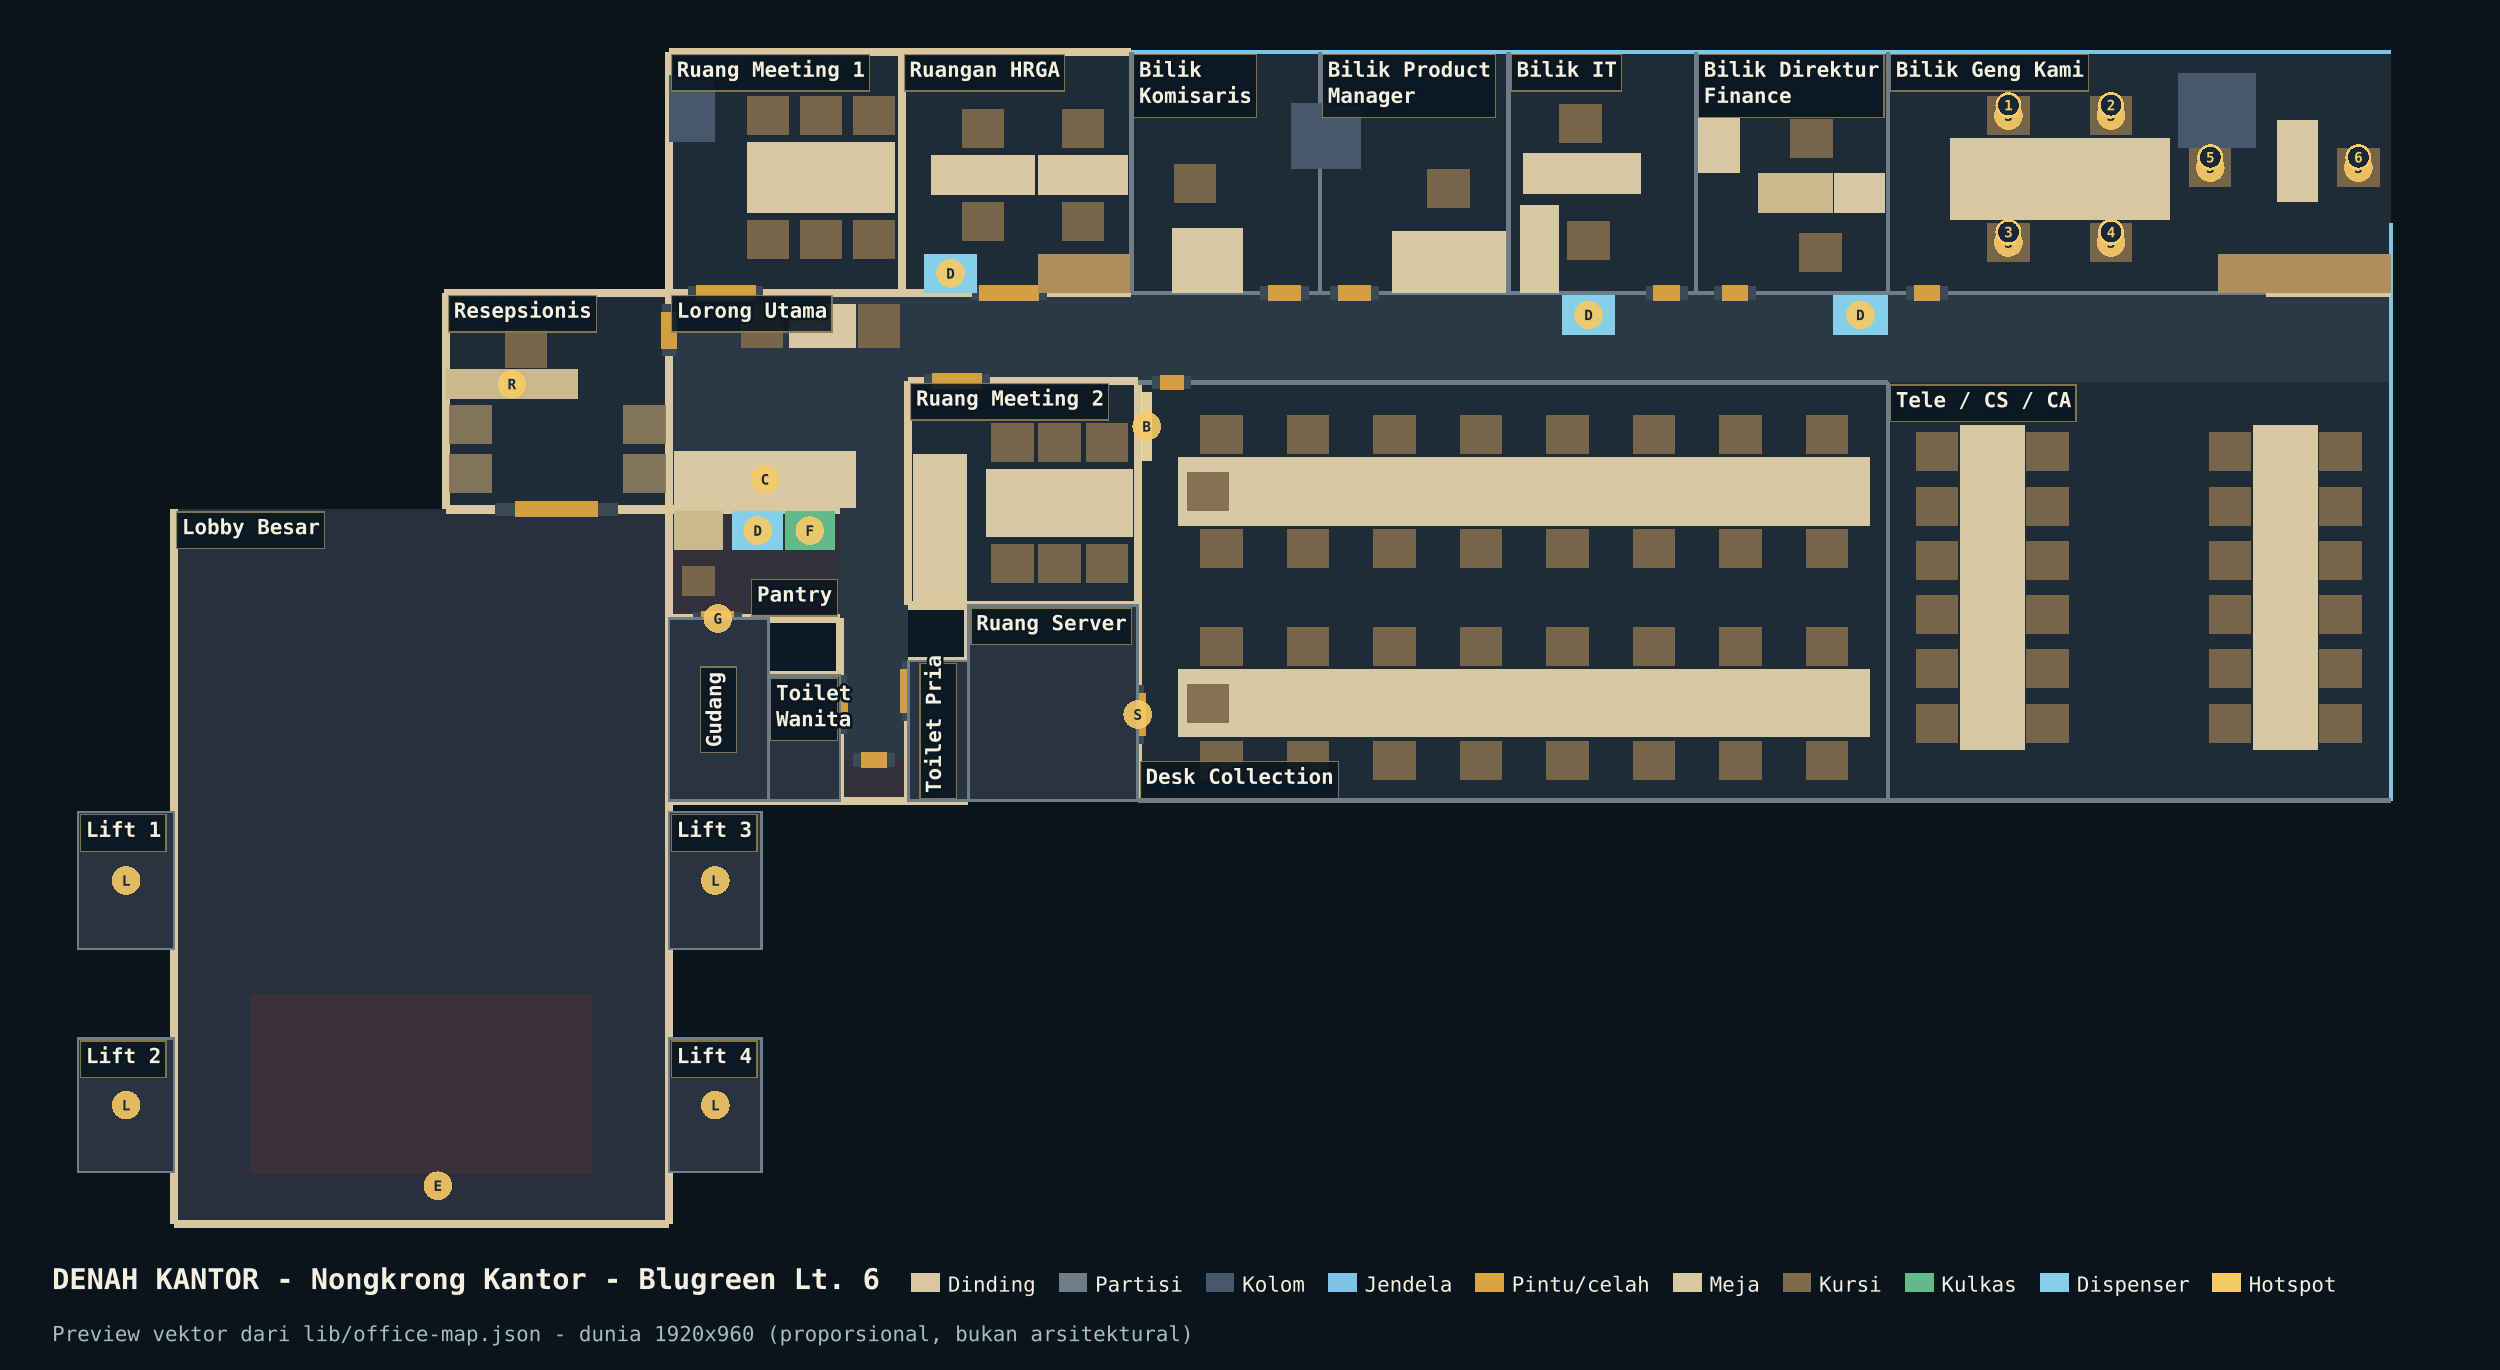
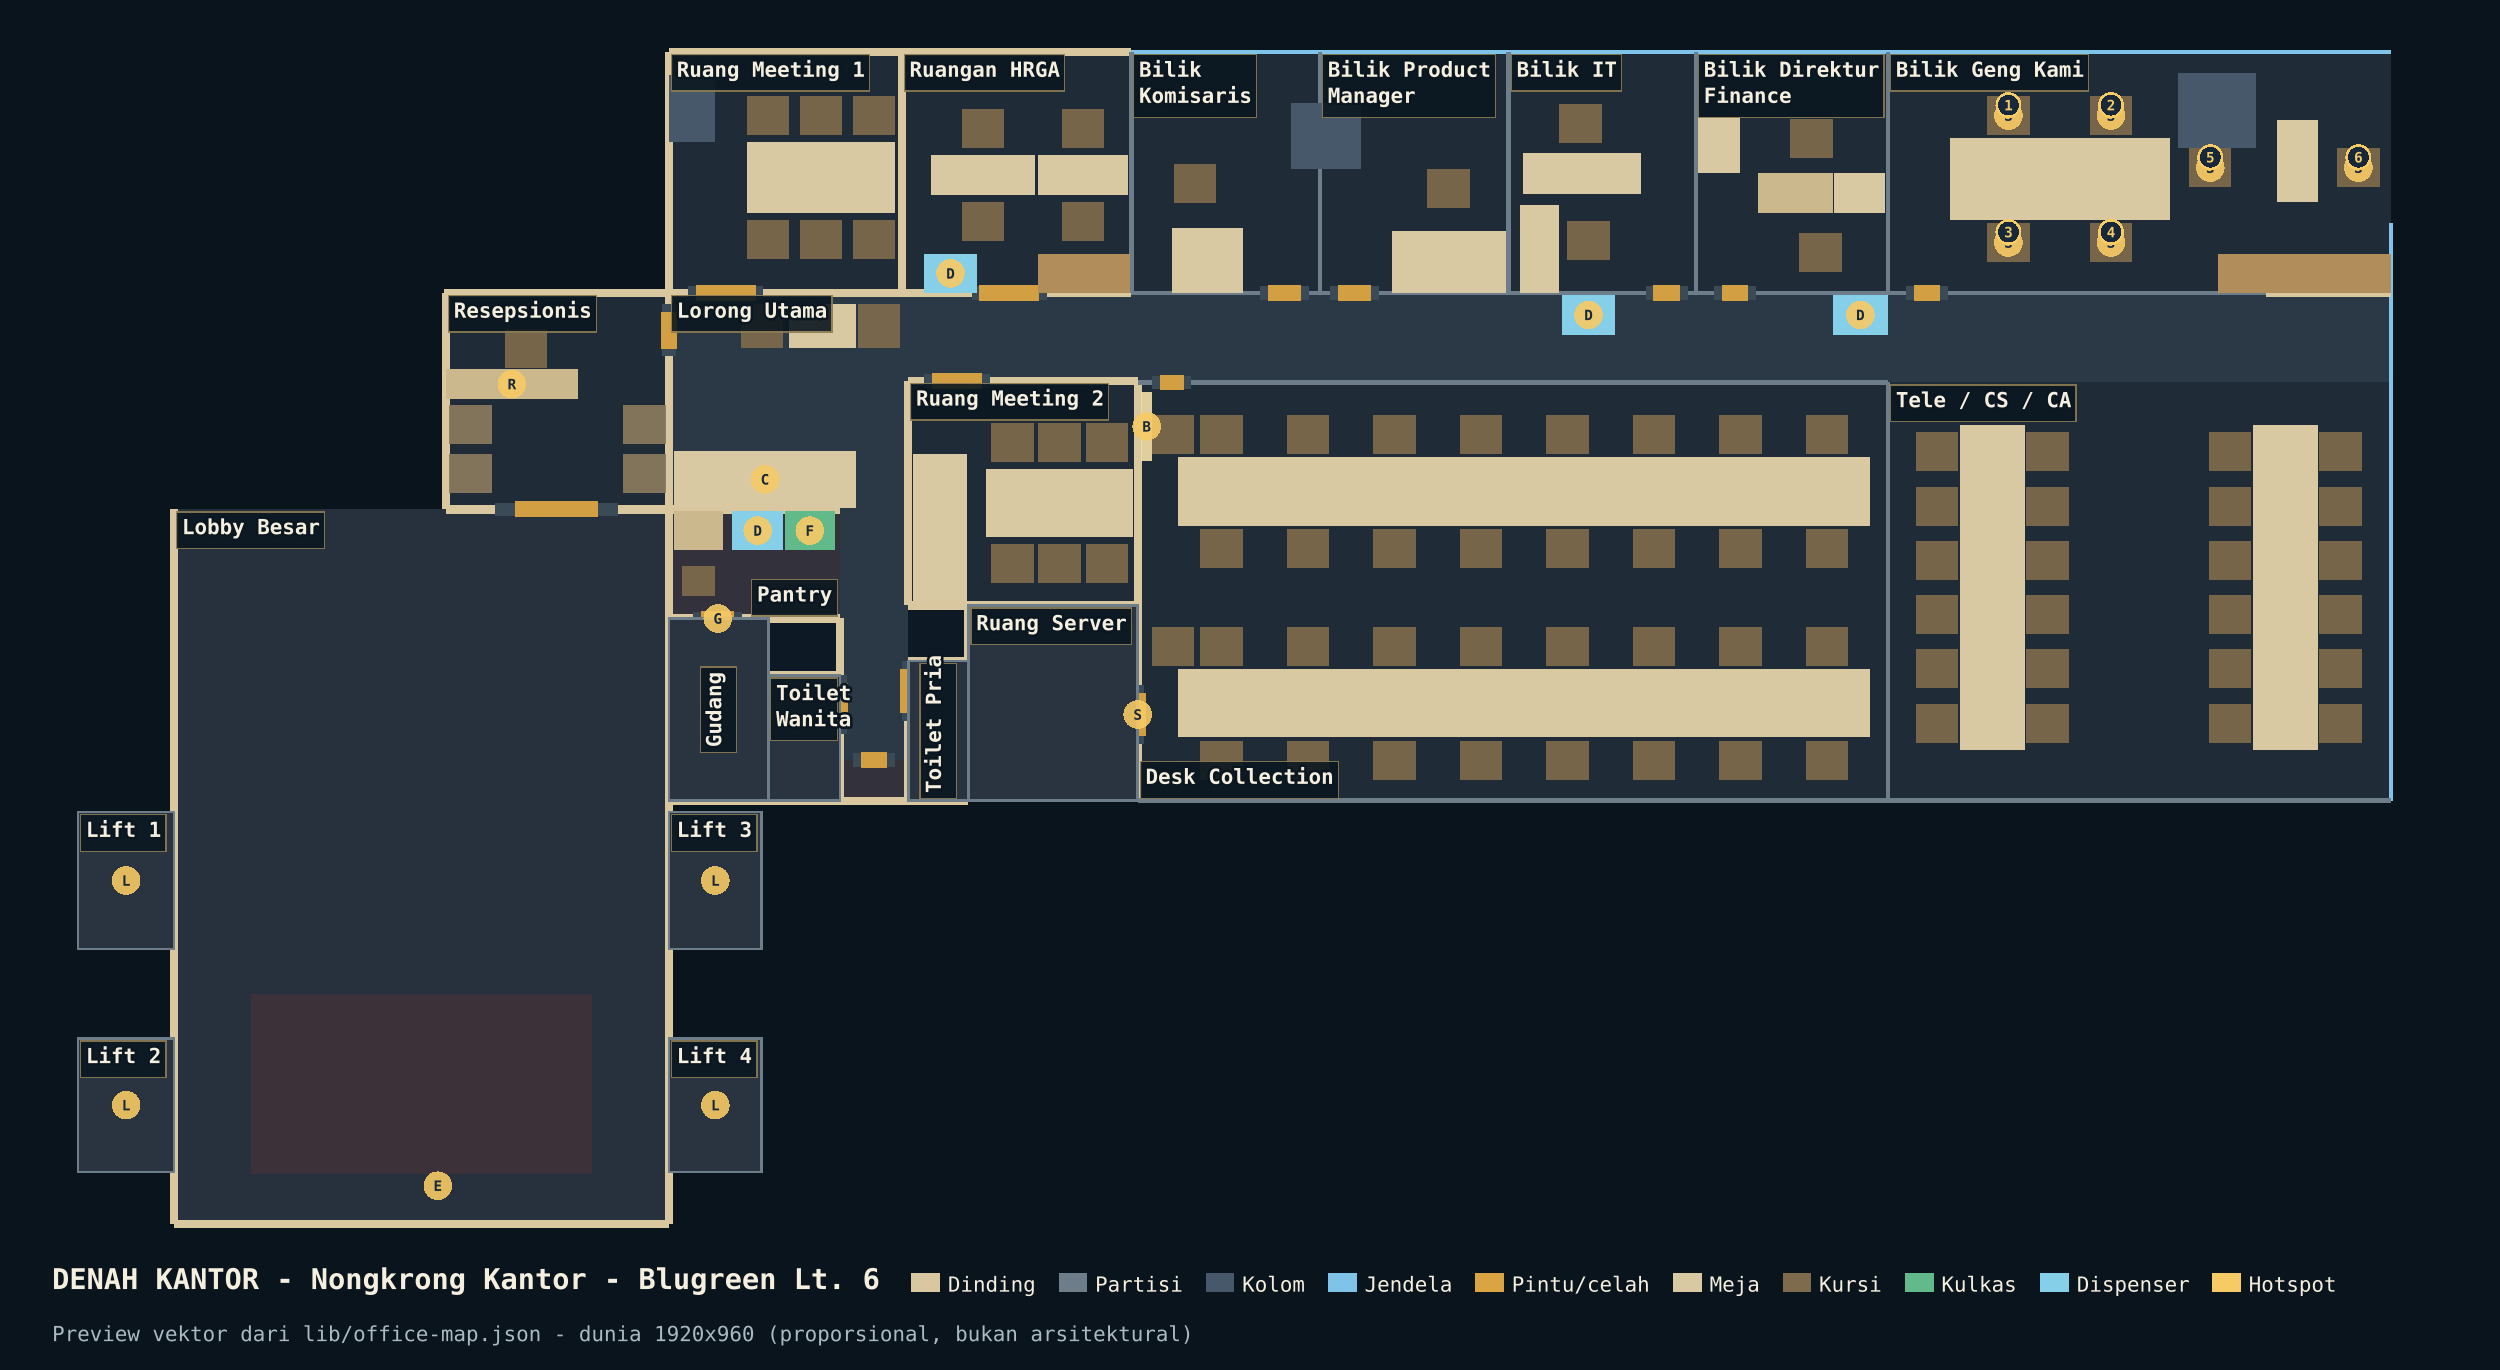
<svg xmlns="http://www.w3.org/2000/svg" width="1920" height="1052" viewBox="0 0 1920 1052" shape-rendering="crispEdges" font-family="ui-monospace, SFMono-Regular, Menlo, Consolas, monospace">
  <rect x="0" y="0" width="1920" height="960" fill="#0d1a26" />
  <rect x="133.75" y="391.25" width="380" height="548.75" fill="#27313d" />
  <rect x="873.75" y="293.75" width="576.25" height="321.25" fill="#202b38" />
  <rect x="1450" y="293.75" width="386.25" height="321.25" fill="#202b38" />
  <rect x="513.75" y="225" width="1322.5" height="68.75" fill="#2b3846" />
  <rect x="1450" y="40" width="386.25" height="185" fill="#202b38" />
  <rect x="192.5" y="763.75" width="262.5" height="137.5" fill="#3c3139" />
  <rect x="513.75" y="40" width="178.75" height="185" fill="#202b38" />
  <rect x="692.5" y="40" width="176.25" height="185" fill="#202b38" />
  <rect x="697.5" y="292.5" width="176.25" height="172.5" fill="#202b38" />
  <rect x="342.5" y="225" width="171.25" height="166.25" fill="#202b38" />
  <rect x="1302.5" y="40" width="147.5" height="185" fill="#202b38" />
  <rect x="868.75" y="40" width="145" height="185" fill="#202b38" />
  <rect x="1013.75" y="40" width="145" height="185" fill="#202b38" />
  <rect x="1158.75" y="40" width="143.75" height="185" fill="#202b38" />
  <rect x="743.75" y="465" width="130" height="150" fill="#33313c" />
  <rect x="645" y="293.75" width="52.5" height="290" fill="#2b3846" />
  <rect x="513.75" y="293.75" width="131.25" height="97.5" fill="#2b3846" />
  <rect x="513.75" y="391.25" width="131.25" height="83.75" fill="#33313c" />
  <rect x="513.75" y="475" width="76.25" height="140" fill="#33313c" />
  <rect x="590" y="518.75" width="55" height="96.25" fill="#33313c" />
  <rect x="697.5" y="507.5" width="46.25" height="107.5" fill="#33313c" />
  <rect x="645" y="583.75" width="52.5" height="31.25" fill="#33313c" />
  <rect x="0" y="0" width="1920" height="40" fill="#0a141d" />
  <rect x="0" y="0" width="60" height="960" fill="#0a141d" />
  <rect x="1836.25" y="0" width="83.75" height="960" fill="#0a141d" />
  <rect x="0" y="940" width="1920" height="20" fill="#0a141d" />
  <rect x="60" y="40" width="453.75" height="185" fill="#0a141d" />
  <rect x="60" y="225" width="282.5" height="166.25" fill="#0a141d" />
  <rect x="60" y="391.25" width="73.75" height="548.75" fill="#0a141d" />
  <rect x="513.75" y="615" width="360" height="325" fill="#0a141d" />
  <rect x="873.75" y="615" width="962.5" height="325" fill="#0a141d" />
  <rect x="868.75" y="38.75" width="836.25" height="2.5" fill="#7fc4e8" />
  <rect x="1705" y="38.75" width="131.25" height="2.5" fill="#7fc4e8" />
  <rect x="1835" y="171.25" width="2.5" height="443.75" fill="#7fc4e8" />
  <rect x="513.75" y="36.88" width="355" height="6.25" fill="#d8c79f" />
  <rect x="341.25" y="221.88" width="527.5" height="6.25" fill="#d8c79f" />
  <rect x="868.75" y="223.13" width="871.25" height="3.75" fill="#6d7d8a" />
  <rect x="1740" y="221.88" width="96.25" height="6.25" fill="#d8c79f" />
  <rect x="510.63" y="40" width="6.25" height="185" fill="#d8c79f" />
  <rect x="689.38" y="40" width="6.25" height="185" fill="#d8c79f" />
  <rect x="866.88" y="40" width="3.75" height="185" fill="#6d7d8a" />
  <rect x="1011.88" y="40" width="3.75" height="185" fill="#6d7d8a" />
  <rect x="1156.88" y="40" width="3.75" height="185" fill="#6d7d8a" />
  <rect x="1300.63" y="40" width="3.75" height="185" fill="#6d7d8a" />
  <rect x="1448.13" y="40" width="3.75" height="185" fill="#6d7d8a" />
  <rect x="339.38" y="225" width="6.25" height="166.25" fill="#d8c79f" />
  <rect x="510.63" y="225" width="6.25" height="166.25" fill="#d8c79f" />
  <rect x="342.5" y="388.13" width="171.25" height="6.25" fill="#d8c79f" />
  <rect x="130.63" y="391.25" width="6.25" height="548.75" fill="#d8c79f" />
  <rect x="133.75" y="936.88" width="380" height="6.25" fill="#d8c79f" />
  <rect x="510.63" y="391.25" width="6.25" height="548.75" fill="#d8c79f" />
  <rect x="513.75" y="388.13" width="131.25" height="6.25" fill="#d8c79f" />
  <rect x="513.75" y="471.88" width="131.25" height="6.25" fill="#d8c79f" />
  <rect x="513.75" y="611.88" width="230" height="6.25" fill="#d8c79f" />
  <rect x="586.88" y="518.75" width="6.25" height="96.25" fill="#d8c79f" />
  <rect x="590" y="515.63" width="55" height="6.25" fill="#d8c79f" />
  <rect x="641.88" y="475" width="6.25" height="140" fill="#d8c79f" />
  <rect x="694.38" y="507.5" width="6.25" height="107.5" fill="#d8c79f" />
  <rect x="697.5" y="504.38" width="46.25" height="6.25" fill="#d8c79f" />
  <rect x="740.63" y="465" width="6.25" height="150" fill="#d8c79f" />
  <rect x="694.38" y="292.5" width="6.25" height="172.5" fill="#d8c79f" />
  <rect x="697.5" y="289.38" width="176.25" height="6.25" fill="#d8c79f" />
  <rect x="697.5" y="461.88" width="176.25" height="6.25" fill="#d8c79f" />
  <rect x="870.63" y="292.5" width="6.25" height="322.5" fill="#d8c79f" />
  <rect x="873.75" y="291.88" width="11.25" height="3.75" fill="#6d7d8a" />
  <rect x="915" y="291.88" width="535" height="3.75" fill="#6d7d8a" />
  <rect x="1448.13" y="293.75" width="3.75" height="321.25" fill="#6d7d8a" />
  <rect x="873.75" y="613.13" width="962.5" height="3.75" fill="#6d7d8a" />
  <rect x="528.75" y="219.88" width="57.5" height="10.25" fill="#3a4a57" />
  <rect x="534.75" y="218.88" width="45.5" height="12.25" fill="#d9a441" opacity="0.95" />
  <rect x="746.25" y="219.88" width="57.5" height="10.25" fill="#3a4a57" />
  <rect x="752.25" y="218.88" width="45.5" height="12.25" fill="#d9a441" opacity="0.95" />
  <rect x="508.63" y="233.75" width="10.25" height="40" fill="#3a4a57" />
  <rect x="507.63" y="239.75" width="12.25" height="28" fill="#d9a441" opacity="0.95" />
  <rect x="380" y="386.13" width="95" height="10.25" fill="#3a4a57" />
  <rect x="395.5" y="385.13" width="64" height="12.25" fill="#d9a441" opacity="0.95" />
  <rect x="710" y="287.38" width="50" height="10.25" fill="#3a4a57" />
  <rect x="716" y="286.38" width="38" height="12.25" fill="#d9a441" opacity="0.95" />
  <rect x="868.63" y="526.25" width="10.25" height="45" fill="#3a4a57" />
  <rect x="867.63" y="532.25" width="12.25" height="33" fill="#d9a441" opacity="0.95" />
  <rect x="532.5" y="469.88" width="37.5" height="10.25" fill="#3a4a57" />
  <rect x="538.5" y="468.88" width="25.5" height="12.25" fill="#d9a441" opacity="0.95" />
  <rect x="639.88" y="518.75" width="10.25" height="45" fill="#3a4a57" />
  <rect x="638.88" y="524.75" width="12.25" height="33" fill="#d9a441" opacity="0.95" />
  <rect x="692.38" y="507.5" width="10.25" height="46.25" fill="#3a4a57" />
  <rect x="691.38" y="513.5" width="12.25" height="34.25" fill="#d9a441" opacity="0.95" />
  <rect x="967.5" y="219.88" width="37.5" height="10.25" fill="#3a4a57" />
  <rect x="973.5" y="218.88" width="25.5" height="12.25" fill="#d9a441" opacity="0.95" />
  <rect x="1021.25" y="219.88" width="37.5" height="10.25" fill="#3a4a57" />
  <rect x="1027.25" y="218.88" width="25.5" height="12.25" fill="#d9a441" opacity="0.95" />
  <rect x="1263.75" y="219.88" width="32.5" height="10.25" fill="#3a4a57" />
  <rect x="1269.75" y="218.88" width="20.5" height="12.25" fill="#d9a441" opacity="0.95" />
  <rect x="1316.25" y="219.88" width="32.5" height="10.25" fill="#3a4a57" />
  <rect x="1322.25" y="218.88" width="20.5" height="12.25" fill="#d9a441" opacity="0.95" />
  <rect x="1463.75" y="219.88" width="32.5" height="10.25" fill="#3a4a57" />
  <rect x="1469.75" y="218.88" width="20.5" height="12.25" fill="#d9a441" opacity="0.95" />
  <rect x="885" y="288.63" width="30" height="10.25" fill="#3a4a57" />
  <rect x="891" y="287.63" width="18" height="12.25" fill="#d9a441" opacity="0.95" />
  <rect x="655" y="578.63" width="32.5" height="10.25" fill="#3a4a57" />
  <rect x="661" y="577.63" width="20.5" height="12.25" fill="#d9a441" opacity="0.95" />
  <rect x="513.75" y="57.5" width="35" height="51.25" fill="#46586a" />
  <rect x="991.25" y="78.75" width="53.75" height="51.25" fill="#46586a" />
  <rect x="1672.5" y="56.25" width="60" height="57.5" fill="#46586a" />
  <rect x="513.75" y="475" width="76.25" height="140" fill="#2a3340" stroke="#6d7d8a" stroke-width="2" />
  <rect x="590" y="518.75" width="55" height="96.25" fill="#2a3340" stroke="#6d7d8a" stroke-width="2" />
  <rect x="697.5" y="507.5" width="46.25" height="107.5" fill="#2a3340" stroke="#6d7d8a" stroke-width="2" />
  <rect x="743.75" y="465" width="130" height="150" fill="#2a3340" stroke="#6d7d8a" stroke-width="2" />
  <rect x="60" y="623.75" width="73.75" height="105" fill="#2a3340" stroke="#6d7d8a" stroke-width="2" />
  <rect x="60" y="797.5" width="73.75" height="102.5" fill="#2a3340" stroke="#6d7d8a" stroke-width="2" />
  <rect x="513.75" y="623.75" width="71.25" height="105" fill="#2a3340" stroke="#6d7d8a" stroke-width="2" />
  <rect x="513.75" y="797.5" width="71.25" height="102.5" fill="#2a3340" stroke="#6d7d8a" stroke-width="2" />
  <rect x="573.75" y="108.75" width="113.75" height="55" fill="#d9c9a3" opacity="1" />
  <rect x="573.75" y="73.75" width="32.5" height="30" fill="#7e6a4c" opacity="0.92" />
  <rect x="614.38" y="73.75" width="32.5" height="30" fill="#7e6a4c" opacity="0.92" />
  <rect x="655" y="73.75" width="32.5" height="30" fill="#7e6a4c" opacity="0.92" />
  <rect x="573.75" y="168.75" width="32.5" height="30" fill="#7e6a4c" opacity="0.92" />
  <rect x="614.38" y="168.75" width="32.5" height="30" fill="#7e6a4c" opacity="0.92" />
  <rect x="655" y="168.75" width="32.5" height="30" fill="#7e6a4c" opacity="0.92" />
  <rect x="715" y="118.75" width="80" height="31.25" fill="#d9c9a3" opacity="1" />
  <rect x="797.5" y="118.75" width="68.75" height="31.25" fill="#d9c9a3" opacity="1" />
  <rect x="738.75" y="83.75" width="32.5" height="30" fill="#7e6a4c" opacity="0.92" />
  <rect x="738.75" y="155" width="32.5" height="30" fill="#7e6a4c" opacity="0.92" />
  <rect x="815.63" y="83.75" width="32.5" height="30" fill="#7e6a4c" opacity="0.92" />
  <rect x="815.63" y="155" width="32.5" height="30" fill="#7e6a4c" opacity="0.92" />
  <rect x="797.5" y="195" width="70" height="30" fill="#b08d5b" opacity="1" />
  <rect x="710" y="195" width="40" height="30" fill="#86cfe8" opacity="1" />
  <rect x="900" y="175" width="55" height="50" fill="#d9c9a3" opacity="1" />
  <rect x="901.25" y="126.25" width="32.5" height="30" fill="#7e6a4c" opacity="0.92" />
  <rect x="1068.75" y="177.5" width="87.5" height="47.5" fill="#d9c9a3" opacity="1" />
  <rect x="1096.25" y="130" width="32.5" height="30" fill="#7e6a4c" opacity="0.92" />
  <rect x="1170" y="117.5" width="90" height="31.25" fill="#d9c9a3" opacity="1" />
  <rect x="1167.5" y="157.5" width="30" height="67.5" fill="#d9c9a3" opacity="1" />
  <rect x="1197.5" y="80" width="32.5" height="30" fill="#7e6a4c" opacity="0.92" />
  <rect x="1203.75" y="170" width="32.5" height="30" fill="#7e6a4c" opacity="0.92" />
  <rect x="1200" y="226.25" width="40" height="31.25" fill="#86cfe8" opacity="1" />
  <rect x="1303.75" y="90" width="32.5" height="42.5" fill="#d9c9a3" opacity="1" />
  <rect x="1350" y="132.5" width="57.5" height="31.25" fill="#cbb98d" opacity="1" />
  <rect x="1408.75" y="132.5" width="38.75" height="31.25" fill="#d9c9a3" opacity="1" />
  <rect x="1375" y="91.25" width="32.5" height="30" fill="#7e6a4c" opacity="0.92" />
  <rect x="1381.88" y="178.75" width="32.5" height="30" fill="#7e6a4c" opacity="0.92" />
  <rect x="1407.5" y="226.25" width="42.5" height="31.25" fill="#86cfe8" opacity="1" />
  <rect x="1497.5" y="106.25" width="168.75" height="62.5" fill="#d9c9a3" opacity="1" />
  <rect x="1526.25" y="73.75" width="32.5" height="30" fill="#7e6a4c" opacity="0.92" />
  <rect x="1605" y="73.75" width="32.5" height="30" fill="#7e6a4c" opacity="0.92" />
  <rect x="1526.25" y="171.25" width="32.5" height="30" fill="#7e6a4c" opacity="0.92" />
  <rect x="1605" y="171.25" width="32.5" height="30" fill="#7e6a4c" opacity="0.92" />
  <rect x="1748.75" y="92.5" width="31.25" height="62.5" fill="#d9c9a3" opacity="1" />
  <rect x="1681.25" y="113.75" width="32.5" height="30" fill="#7e6a4c" opacity="0.92" />
  <rect x="1795" y="113.75" width="32.5" height="30" fill="#7e6a4c" opacity="0.92" />
  <rect x="1703.75" y="195" width="132.5" height="30" fill="#b08d5b" opacity="1" />
  <rect x="342.5" y="283.75" width="101.25" height="22.5" fill="#cbb98d" opacity="1" />
  <rect x="387.5" y="252.5" width="32.5" height="30" fill="#7e6a4c" opacity="0.92" />
  <rect x="345" y="311.25" width="32.5" height="30" fill="#8a7a5e" opacity="0.92" />
  <rect x="345" y="348.75" width="32.5" height="30" fill="#8a7a5e" opacity="0.92" />
  <rect x="478.75" y="311.25" width="32.5" height="30" fill="#8a7a5e" opacity="0.92" />
  <rect x="478.75" y="348.75" width="32.5" height="30" fill="#8a7a5e" opacity="0.92" />
  <rect x="568.75" y="233.76" width="32.5" height="33.75" fill="#7e6a4c" opacity="0.92" />
  <rect x="606.25" y="233.75" width="51.25" height="33.75" fill="#d9c9a3" opacity="1" />
  <rect x="658.75" y="233.76" width="32.5" height="33.75" fill="#7e6a4c" opacity="0.92" />
  <rect x="517.5" y="346.25" width="140" height="43.75" fill="#d9c9a3" opacity="1" />
  <rect x="517.5" y="392.5" width="37.5" height="30" fill="#cbb98d" opacity="1" />
  <rect x="562.5" y="392.5" width="38.75" height="30" fill="#86cfe8" opacity="1" />
  <rect x="602.5" y="392.5" width="38.75" height="30" fill="#62b98a" opacity="1" />
  <rect x="701.25" y="348.75" width="41.25" height="112.5" fill="#d9c9a3" opacity="1" />
  <rect x="757.5" y="360" width="112.5" height="52.5" fill="#d9c9a3" opacity="1" />
  <rect x="761.25" y="325" width="32.5" height="30" fill="#7e6a4c" opacity="0.92" />
  <rect x="797.5" y="325" width="32.5" height="30" fill="#7e6a4c" opacity="0.92" />
  <rect x="833.75" y="325" width="32.5" height="30" fill="#7e6a4c" opacity="0.92" />
  <rect x="761.25" y="417.5" width="32.5" height="30" fill="#7e6a4c" opacity="0.92" />
  <rect x="797.5" y="417.5" width="32.5" height="30" fill="#7e6a4c" opacity="0.92" />
  <rect x="833.75" y="417.5" width="32.5" height="30" fill="#7e6a4c" opacity="0.92" />
  <rect x="905" y="351.25" width="531.25" height="52.5" fill="#d9c9a3" opacity="1" />
  <rect x="905" y="513.75" width="531.25" height="52.5" fill="#d9c9a3" opacity="1" />
  <rect x="921.95" y="318.75" width="32.5" height="30" fill="#7e6a4c" opacity="0.92" />
  <rect x="988.36" y="318.75" width="32.5" height="30" fill="#7e6a4c" opacity="0.92" />
  <rect x="1054.76" y="318.75" width="32.5" height="30" fill="#7e6a4c" opacity="0.92" />
  <rect x="1121.18" y="318.75" width="32.5" height="30" fill="#7e6a4c" opacity="0.92" />
  <rect x="1187.57" y="318.75" width="32.5" height="30" fill="#7e6a4c" opacity="0.92" />
  <rect x="1253.99" y="318.75" width="32.5" height="30" fill="#7e6a4c" opacity="0.92" />
  <rect x="1320.39" y="318.75" width="32.5" height="30" fill="#7e6a4c" opacity="0.92" />
  <rect x="1386.8" y="318.75" width="32.5" height="30" fill="#7e6a4c" opacity="0.92" />
  <rect x="921.95" y="406.25" width="32.5" height="30" fill="#7e6a4c" opacity="0.92" />
  <rect x="988.36" y="406.25" width="32.5" height="30" fill="#7e6a4c" opacity="0.92" />
  <rect x="1054.76" y="406.25" width="32.5" height="30" fill="#7e6a4c" opacity="0.92" />
  <rect x="1121.18" y="406.25" width="32.5" height="30" fill="#7e6a4c" opacity="0.92" />
  <rect x="1187.57" y="406.25" width="32.5" height="30" fill="#7e6a4c" opacity="0.92" />
  <rect x="1253.99" y="406.25" width="32.5" height="30" fill="#7e6a4c" opacity="0.92" />
  <rect x="1320.39" y="406.25" width="32.5" height="30" fill="#7e6a4c" opacity="0.92" />
  <rect x="1386.8" y="406.25" width="32.5" height="30" fill="#7e6a4c" opacity="0.92" />
-   <rect x="911.25" y="362.5" width="32.5" height="30" fill="#7e6a4c" opacity="0.92" />
+   <rect x="884.45" y="318.75" width="32.5" height="30" fill="#7e6a4c" opacity="0.92" />
  <rect x="921.95" y="481.25" width="32.5" height="30" fill="#7e6a4c" opacity="0.92" />
  <rect x="988.36" y="481.25" width="32.5" height="30" fill="#7e6a4c" opacity="0.92" />
  <rect x="1054.76" y="481.25" width="32.5" height="30" fill="#7e6a4c" opacity="0.92" />
  <rect x="1121.18" y="481.25" width="32.5" height="30" fill="#7e6a4c" opacity="0.92" />
  <rect x="1187.57" y="481.25" width="32.5" height="30" fill="#7e6a4c" opacity="0.92" />
  <rect x="1253.99" y="481.25" width="32.5" height="30" fill="#7e6a4c" opacity="0.92" />
  <rect x="1320.39" y="481.25" width="32.5" height="30" fill="#7e6a4c" opacity="0.92" />
  <rect x="1386.8" y="481.25" width="32.5" height="30" fill="#7e6a4c" opacity="0.92" />
  <rect x="921.95" y="568.75" width="32.5" height="30" fill="#7e6a4c" opacity="0.92" />
  <rect x="988.36" y="568.75" width="32.5" height="30" fill="#7e6a4c" opacity="0.92" />
  <rect x="1054.76" y="568.75" width="32.5" height="30" fill="#7e6a4c" opacity="0.92" />
  <rect x="1121.18" y="568.75" width="32.5" height="30" fill="#7e6a4c" opacity="0.92" />
  <rect x="1187.57" y="568.75" width="32.5" height="30" fill="#7e6a4c" opacity="0.92" />
  <rect x="1253.99" y="568.75" width="32.5" height="30" fill="#7e6a4c" opacity="0.92" />
  <rect x="1320.39" y="568.75" width="32.5" height="30" fill="#7e6a4c" opacity="0.92" />
  <rect x="1386.8" y="568.75" width="32.5" height="30" fill="#7e6a4c" opacity="0.92" />
-   <rect x="911.25" y="525" width="32.5" height="30" fill="#7e6a4c" opacity="0.92" />
+   <rect x="884.45" y="481.25" width="32.5" height="30" fill="#7e6a4c" opacity="0.92" />
  <rect x="1505" y="326.25" width="50" height="250" fill="#d9c9a3" opacity="1" />
  <rect x="1730" y="326.25" width="50" height="250" fill="#d9c9a3" opacity="1" />
  <rect x="1471.25" y="332.09" width="32.5" height="30" fill="#7e6a4c" opacity="0.92" />
  <rect x="1471.25" y="373.75" width="32.5" height="30" fill="#7e6a4c" opacity="0.92" />
  <rect x="1471.25" y="415.41" width="32.5" height="30" fill="#7e6a4c" opacity="0.92" />
  <rect x="1471.25" y="457.09" width="32.5" height="30" fill="#7e6a4c" opacity="0.92" />
  <rect x="1471.25" y="498.75" width="32.5" height="30" fill="#7e6a4c" opacity="0.92" />
  <rect x="1471.25" y="540.41" width="32.5" height="30" fill="#7e6a4c" opacity="0.92" />
  <rect x="1556.25" y="332.09" width="32.5" height="30" fill="#7e6a4c" opacity="0.92" />
  <rect x="1556.25" y="373.75" width="32.5" height="30" fill="#7e6a4c" opacity="0.92" />
  <rect x="1556.25" y="415.41" width="32.5" height="30" fill="#7e6a4c" opacity="0.92" />
  <rect x="1556.25" y="457.09" width="32.5" height="30" fill="#7e6a4c" opacity="0.92" />
  <rect x="1556.25" y="498.75" width="32.5" height="30" fill="#7e6a4c" opacity="0.92" />
  <rect x="1556.25" y="540.41" width="32.5" height="30" fill="#7e6a4c" opacity="0.92" />
  <rect x="1696.25" y="332.09" width="32.5" height="30" fill="#7e6a4c" opacity="0.92" />
  <rect x="1696.25" y="373.75" width="32.5" height="30" fill="#7e6a4c" opacity="0.92" />
  <rect x="1696.25" y="415.41" width="32.5" height="30" fill="#7e6a4c" opacity="0.92" />
  <rect x="1696.25" y="457.09" width="32.5" height="30" fill="#7e6a4c" opacity="0.92" />
  <rect x="1696.25" y="498.75" width="32.5" height="30" fill="#7e6a4c" opacity="0.92" />
  <rect x="1696.25" y="540.41" width="32.5" height="30" fill="#7e6a4c" opacity="0.92" />
  <rect x="1781.25" y="332.09" width="32.5" height="30" fill="#7e6a4c" opacity="0.92" />
  <rect x="1781.25" y="373.75" width="32.5" height="30" fill="#7e6a4c" opacity="0.92" />
  <rect x="1781.25" y="415.41" width="32.5" height="30" fill="#7e6a4c" opacity="0.92" />
  <rect x="1781.25" y="457.09" width="32.5" height="30" fill="#7e6a4c" opacity="0.92" />
  <rect x="1781.25" y="498.75" width="32.5" height="30" fill="#7e6a4c" opacity="0.92" />
  <rect x="1781.25" y="540.41" width="32.5" height="30" fill="#7e6a4c" opacity="0.92" />
  <rect x="876.25" y="301.25" width="8.75" height="52.5" fill="#f0dca6" opacity="0.92" />
  <rect x="523.75" y="435" width="25" height="22.5" fill="#7e6a4c" opacity="0.92" />
  <rect x="515.75" y="42" width="152" height="28" fill="#0b1720" opacity="0.9" stroke="#8a7a52" stroke-width="1" />
  <text x="519.75" y="59" font-size="16" font-weight="700" fill="#f4efdf" text-anchor="start" stroke="#0b1720" stroke-width="4" paint-order="stroke" stroke-linejoin="round">Ruang Meeting 1</text>
  <rect x="694.5" y="42" width="123.2" height="28" fill="#0b1720" opacity="0.9" stroke="#8a7a52" stroke-width="1" />
  <text x="698.5" y="59" font-size="16" font-weight="700" fill="#f4efdf" text-anchor="start" stroke="#0b1720" stroke-width="4" paint-order="stroke" stroke-linejoin="round">Ruangan HRGA</text>
  <rect x="870.75" y="42" width="94.4" height="48" fill="#0b1720" opacity="0.9" stroke="#8a7a52" stroke-width="1" />
  <text x="874.75" y="59" font-size="16" font-weight="700" fill="#f4efdf" text-anchor="start" stroke="#0b1720" stroke-width="4" paint-order="stroke" stroke-linejoin="round">Bilik</text>
  <text x="874.75" y="79" font-size="16" font-weight="700" fill="#f4efdf" text-anchor="start" stroke="#0b1720" stroke-width="4" paint-order="stroke" stroke-linejoin="round">Komisaris</text>
  <rect x="1015.75" y="42" width="132.8" height="48" fill="#0b1720" opacity="0.9" stroke="#8a7a52" stroke-width="1" />
  <text x="1019.75" y="59" font-size="16" font-weight="700" fill="#f4efdf" text-anchor="start" stroke="#0b1720" stroke-width="4" paint-order="stroke" stroke-linejoin="round">Bilik Product</text>
  <text x="1019.75" y="79" font-size="16" font-weight="700" fill="#f4efdf" text-anchor="start" stroke="#0b1720" stroke-width="4" paint-order="stroke" stroke-linejoin="round">Manager</text>
  <rect x="1160.75" y="42" width="84.8" height="28" fill="#0b1720" opacity="0.9" stroke="#8a7a52" stroke-width="1" />
  <text x="1164.75" y="59" font-size="16" font-weight="700" fill="#f4efdf" text-anchor="start" stroke="#0b1720" stroke-width="4" paint-order="stroke" stroke-linejoin="round">Bilik IT</text>
  <rect x="1304.5" y="42" width="142.4" height="48" fill="#0b1720" opacity="0.9" stroke="#8a7a52" stroke-width="1" />
  <text x="1308.5" y="59" font-size="16" font-weight="700" fill="#f4efdf" text-anchor="start" stroke="#0b1720" stroke-width="4" paint-order="stroke" stroke-linejoin="round">Bilik Direktur</text>
  <text x="1308.5" y="79" font-size="16" font-weight="700" fill="#f4efdf" text-anchor="start" stroke="#0b1720" stroke-width="4" paint-order="stroke" stroke-linejoin="round">Finance</text>
  <rect x="1452" y="42" width="152" height="28" fill="#0b1720" opacity="0.9" stroke="#8a7a52" stroke-width="1" />
  <text x="1456" y="59" font-size="16" font-weight="700" fill="#f4efdf" text-anchor="start" stroke="#0b1720" stroke-width="4" paint-order="stroke" stroke-linejoin="round">Bilik Geng Kami</text>
  <rect x="344.5" y="227" width="113.6" height="28" fill="#0b1720" opacity="0.9" stroke="#8a7a52" stroke-width="1" />
  <text x="348.5" y="244" font-size="16" font-weight="700" fill="#f4efdf" text-anchor="start" stroke="#0b1720" stroke-width="4" paint-order="stroke" stroke-linejoin="round">Resepsionis</text>
  <rect x="135.75" y="393.25" width="113.6" height="28" fill="#0b1720" opacity="0.9" stroke="#8a7a52" stroke-width="1" />
  <text x="139.75" y="410.25" font-size="16" font-weight="700" fill="#f4efdf" text-anchor="start" stroke="#0b1720" stroke-width="4" paint-order="stroke" stroke-linejoin="round">Lobby Besar</text>
  <rect x="515.75" y="227" width="123.2" height="28" fill="#0b1720" opacity="0.9" stroke="#8a7a52" stroke-width="1" />
  <text x="519.75" y="244" font-size="16" font-weight="700" fill="#f4efdf" text-anchor="start" stroke="#0b1720" stroke-width="4" paint-order="stroke" stroke-linejoin="round">Lorong Utama</text>
  <rect x="577.4" y="445" width="65.6" height="28" fill="#0b1720" opacity="0.9" stroke="#8a7a52" stroke-width="1" />
  <text x="581.4" y="462" font-size="16" font-weight="700" fill="#f4efdf" text-anchor="start" stroke="#0b1720" stroke-width="4" paint-order="stroke" stroke-linejoin="round">Pantry</text>
  <rect x="537.88" y="512.2" width="28" height="65.6" fill="#0b1720" opacity="0.9" stroke="#8a7a52" stroke-width="1" />
  <text x="553.88" y="573.8" font-size="16" font-weight="700" fill="#f4efdf" text-anchor="start" transform="rotate(-90 553.88 573.8)" stroke="#0b1720" stroke-width="4" paint-order="stroke" stroke-linejoin="round">Gudang</text>
  <rect x="592" y="520.75" width="51" height="48" fill="#0b1720" opacity="0.9" stroke="#8a7a52" stroke-width="1" />
  <text x="596" y="537.75" font-size="16" font-weight="700" fill="#f4efdf" text-anchor="start" stroke="#0b1720" stroke-width="4" paint-order="stroke" stroke-linejoin="round">Toilet</text>
  <text x="596" y="557.75" font-size="16" font-weight="700" fill="#f4efdf" text-anchor="start" stroke="#0b1720" stroke-width="4" paint-order="stroke" stroke-linejoin="round">Wanita</text>
  <rect x="706.63" y="509.5" width="28" height="103.5" fill="#0b1720" opacity="0.9" stroke="#8a7a52" stroke-width="1" />
  <text x="722.63" y="609" font-size="16" font-weight="700" fill="#f4efdf" text-anchor="start" transform="rotate(-90 722.63 609)" stroke="#0b1720" stroke-width="4" paint-order="stroke" stroke-linejoin="round">Toilet Pria</text>
  <rect x="699.5" y="294.5" width="152" height="28" fill="#0b1720" opacity="0.9" stroke="#8a7a52" stroke-width="1" />
  <text x="703.5" y="311.5" font-size="16" font-weight="700" fill="#f4efdf" text-anchor="start" stroke="#0b1720" stroke-width="4" paint-order="stroke" stroke-linejoin="round">Ruang Meeting 2</text>
  <rect x="745.75" y="467" width="123.2" height="28" fill="#0b1720" opacity="0.9" stroke="#8a7a52" stroke-width="1" />
  <text x="749.75" y="484" font-size="16" font-weight="700" fill="#f4efdf" text-anchor="start" stroke="#0b1720" stroke-width="4" paint-order="stroke" stroke-linejoin="round">Ruang Server</text>
  <rect x="875.75" y="585" width="152" height="28" fill="#0b1720" opacity="0.9" stroke="#8a7a52" stroke-width="1" />
  <text x="879.75" y="602" font-size="16" font-weight="700" fill="#f4efdf" text-anchor="start" stroke="#0b1720" stroke-width="4" paint-order="stroke" stroke-linejoin="round">Desk Collection</text>
  <rect x="1452" y="295.75" width="142.4" height="28" fill="#0b1720" opacity="0.9" stroke="#8a7a52" stroke-width="1" />
  <text x="1456" y="312.75" font-size="16" font-weight="700" fill="#f4efdf" text-anchor="start" stroke="#0b1720" stroke-width="4" paint-order="stroke" stroke-linejoin="round">Tele / CS / CA</text>
  <rect x="62" y="625.75" width="65.6" height="28" fill="#0b1720" opacity="0.9" stroke="#8a7a52" stroke-width="1" />
  <text x="66" y="642.75" font-size="16" font-weight="700" fill="#f4efdf" text-anchor="start" stroke="#0b1720" stroke-width="4" paint-order="stroke" stroke-linejoin="round">Lift 1</text>
  <rect x="62" y="799.5" width="65.6" height="28" fill="#0b1720" opacity="0.9" stroke="#8a7a52" stroke-width="1" />
  <text x="66" y="816.5" font-size="16" font-weight="700" fill="#f4efdf" text-anchor="start" stroke="#0b1720" stroke-width="4" paint-order="stroke" stroke-linejoin="round">Lift 2</text>
  <rect x="515.75" y="625.75" width="65.6" height="28" fill="#0b1720" opacity="0.9" stroke="#8a7a52" stroke-width="1" />
  <text x="519.75" y="642.75" font-size="16" font-weight="700" fill="#f4efdf" text-anchor="start" stroke="#0b1720" stroke-width="4" paint-order="stroke" stroke-linejoin="round">Lift 3</text>
  <rect x="515.75" y="799.5" width="65.6" height="28" fill="#0b1720" opacity="0.9" stroke="#8a7a52" stroke-width="1" />
  <text x="519.75" y="816.5" font-size="16" font-weight="700" fill="#f4efdf" text-anchor="start" stroke="#0b1720" stroke-width="4" paint-order="stroke" stroke-linejoin="round">Lift 4</text>
  <circle cx="1542.5" cy="88.75" r="11" fill="#f6ca65" opacity="0.9" />
  <text x="1542.5" y="92.75" font-size="11" font-weight="700" fill="#17283b" text-anchor="middle">S</text>
  <circle cx="1621.25" cy="88.75" r="11" fill="#f6ca65" opacity="0.9" />
  <text x="1621.25" y="92.75" font-size="11" font-weight="700" fill="#17283b" text-anchor="middle">S</text>
  <circle cx="1542.5" cy="186.25" r="11" fill="#f6ca65" opacity="0.9" />
  <text x="1542.5" y="190.25" font-size="11" font-weight="700" fill="#17283b" text-anchor="middle">S</text>
  <circle cx="1621.25" cy="186.25" r="11" fill="#f6ca65" opacity="0.9" />
  <text x="1621.25" y="190.25" font-size="11" font-weight="700" fill="#17283b" text-anchor="middle">S</text>
  <circle cx="1697.5" cy="128.75" r="11" fill="#f6ca65" opacity="0.9" />
  <text x="1697.5" y="132.75" font-size="11" font-weight="700" fill="#17283b" text-anchor="middle">S</text>
  <circle cx="1811.25" cy="128.75" r="11" fill="#f6ca65" opacity="0.9" />
  <text x="1811.25" y="132.75" font-size="11" font-weight="700" fill="#17283b" text-anchor="middle">S</text>
  <circle cx="96.88" cy="676.25" r="11" fill="#f6ca65" opacity="0.9" />
  <text x="96.88" y="680.25" font-size="11" font-weight="700" fill="#17283b" text-anchor="middle">L</text>
  <circle cx="96.88" cy="848.75" r="11" fill="#f6ca65" opacity="0.9" />
  <text x="96.88" y="852.75" font-size="11" font-weight="700" fill="#17283b" text-anchor="middle">L</text>
  <circle cx="549.38" cy="676.25" r="11" fill="#f6ca65" opacity="0.9" />
  <text x="549.38" y="680.25" font-size="11" font-weight="700" fill="#17283b" text-anchor="middle">L</text>
  <circle cx="549.38" cy="848.75" r="11" fill="#f6ca65" opacity="0.9" />
  <text x="549.38" y="852.75" font-size="11" font-weight="700" fill="#17283b" text-anchor="middle">L</text>
  <circle cx="551.25" cy="475.01" r="11" fill="#f6ca65" opacity="0.9" />
  <text x="551.25" y="479.01" font-size="11" font-weight="700" fill="#17283b" text-anchor="middle">G</text>
  <circle cx="621.88" cy="407.5" r="11" fill="#f6ca65" opacity="0.9" />
  <text x="621.88" y="411.5" font-size="11" font-weight="700" fill="#17283b" text-anchor="middle">F</text>
  <circle cx="581.88" cy="407.5" r="11" fill="#f6ca65" opacity="0.9" />
  <text x="581.88" y="411.5" font-size="11" font-weight="700" fill="#17283b" text-anchor="middle">D</text>
  <circle cx="730" cy="210" r="11" fill="#f6ca65" opacity="0.9" />
  <text x="730" y="214" font-size="11" font-weight="700" fill="#17283b" text-anchor="middle">D</text>
  <circle cx="1220" cy="241.88" r="11" fill="#f6ca65" opacity="0.9" />
  <text x="1220" y="245.88" font-size="11" font-weight="700" fill="#17283b" text-anchor="middle">D</text>
  <circle cx="1428.75" cy="241.88" r="11" fill="#f6ca65" opacity="0.9" />
  <text x="1428.75" y="245.88" font-size="11" font-weight="700" fill="#17283b" text-anchor="middle">D</text>
  <circle cx="880.63" cy="327.5" r="11" fill="#f6ca65" opacity="0.9" />
  <text x="880.63" y="331.5" font-size="11" font-weight="700" fill="#17283b" text-anchor="middle">B</text>
  <circle cx="587.5" cy="368.13" r="11" fill="#f6ca65" opacity="0.9" />
  <text x="587.5" y="372.13" font-size="11" font-weight="700" fill="#17283b" text-anchor="middle">C</text>
  <circle cx="873.76" cy="548.75" r="11" fill="#f6ca65" opacity="0.9" />
  <text x="873.76" y="552.75" font-size="11" font-weight="700" fill="#17283b" text-anchor="middle">S</text>
  <circle cx="393.13" cy="295" r="11" fill="#f6ca65" opacity="0.9" />
  <text x="393.13" y="299" font-size="11" font-weight="700" fill="#17283b" text-anchor="middle">R</text>
  <circle cx="336.25" cy="910.63" r="11" fill="#f6ca65" opacity="0.9" />
  <text x="336.25" y="914.63" font-size="11" font-weight="700" fill="#17283b" text-anchor="middle">E</text>
  <circle cx="1542.5" cy="80.75" r="9" fill="#17283b" stroke="#f6ca65" stroke-width="2" />
  <text x="1542.5" y="84.75" font-size="11" font-weight="700" fill="#f6ca65" text-anchor="middle">1</text>
  <circle cx="1621.25" cy="80.75" r="9" fill="#17283b" stroke="#f6ca65" stroke-width="2" />
  <text x="1621.25" y="84.75" font-size="11" font-weight="700" fill="#f6ca65" text-anchor="middle">2</text>
  <circle cx="1542.5" cy="178.25" r="9" fill="#17283b" stroke="#f6ca65" stroke-width="2" />
  <text x="1542.5" y="182.25" font-size="11" font-weight="700" fill="#f6ca65" text-anchor="middle">3</text>
  <circle cx="1621.25" cy="178.25" r="9" fill="#17283b" stroke="#f6ca65" stroke-width="2" />
  <text x="1621.25" y="182.25" font-size="11" font-weight="700" fill="#f6ca65" text-anchor="middle">4</text>
  <circle cx="1697.5" cy="120.75" r="9" fill="#17283b" stroke="#f6ca65" stroke-width="2" />
  <text x="1697.5" y="124.75" font-size="11" font-weight="700" fill="#f6ca65" text-anchor="middle">5</text>
  <circle cx="1811.25" cy="120.75" r="9" fill="#17283b" stroke="#f6ca65" stroke-width="2" />
  <text x="1811.25" y="124.75" font-size="11" font-weight="700" fill="#f6ca65" text-anchor="middle">6</text>
  <rect x="0" y="960" width="1920" height="92" fill="#0a141d" />
  <text x="40" y="990" font-size="22" font-weight="700" fill="#f4efdf" text-anchor="start">DENAH KANTOR - Nongkrong Kantor - Blugreen Lt. 6</text>
  <text x="40" y="1030" font-size="16" fill="#a9bac3" text-anchor="start">Preview vektor dari lib/office-map.json - dunia 1920x960 (proporsional, bukan arsitektural)</text>
  <rect x="700" y="978" width="22" height="14" fill="#d8c79f" />
  <text x="728" y="992" font-size="16" fill="#f4efdf" text-anchor="start">Dinding</text>
  <rect x="813" y="978" width="22" height="14" fill="#6d7d8a" />
  <text x="841" y="992" font-size="16" fill="#f4efdf" text-anchor="start">Partisi</text>
  <rect x="926" y="978" width="22" height="14" fill="#46586a" />
  <text x="954" y="992" font-size="16" fill="#f4efdf" text-anchor="start">Kolom</text>
  <rect x="1020" y="978" width="22" height="14" fill="#7fc4e8" />
  <text x="1048" y="992" font-size="16" fill="#f4efdf" text-anchor="start">Jendela</text>
  <rect x="1133" y="978" width="22" height="14" fill="#d9a441" />
  <text x="1161" y="992" font-size="16" fill="#f4efdf" text-anchor="start">Pintu/celah</text>
  <rect x="1285" y="978" width="22" height="14" fill="#d9c9a3" />
  <text x="1313" y="992" font-size="16" fill="#f4efdf" text-anchor="start">Meja</text>
  <rect x="1369" y="978" width="22" height="14" fill="#7e6a4c" />
  <text x="1397" y="992" font-size="16" fill="#f4efdf" text-anchor="start">Kursi</text>
  <rect x="1463" y="978" width="22" height="14" fill="#62b98a" />
  <text x="1491" y="992" font-size="16" fill="#f4efdf" text-anchor="start">Kulkas</text>
  <rect x="1567" y="978" width="22" height="14" fill="#86cfe8" />
  <text x="1595" y="992" font-size="16" fill="#f4efdf" text-anchor="start">Dispenser</text>
  <rect x="1699" y="978" width="22" height="14" fill="#f6ca65" />
  <text x="1727" y="992" font-size="16" fill="#f4efdf" text-anchor="start">Hotspot</text>
</svg>
